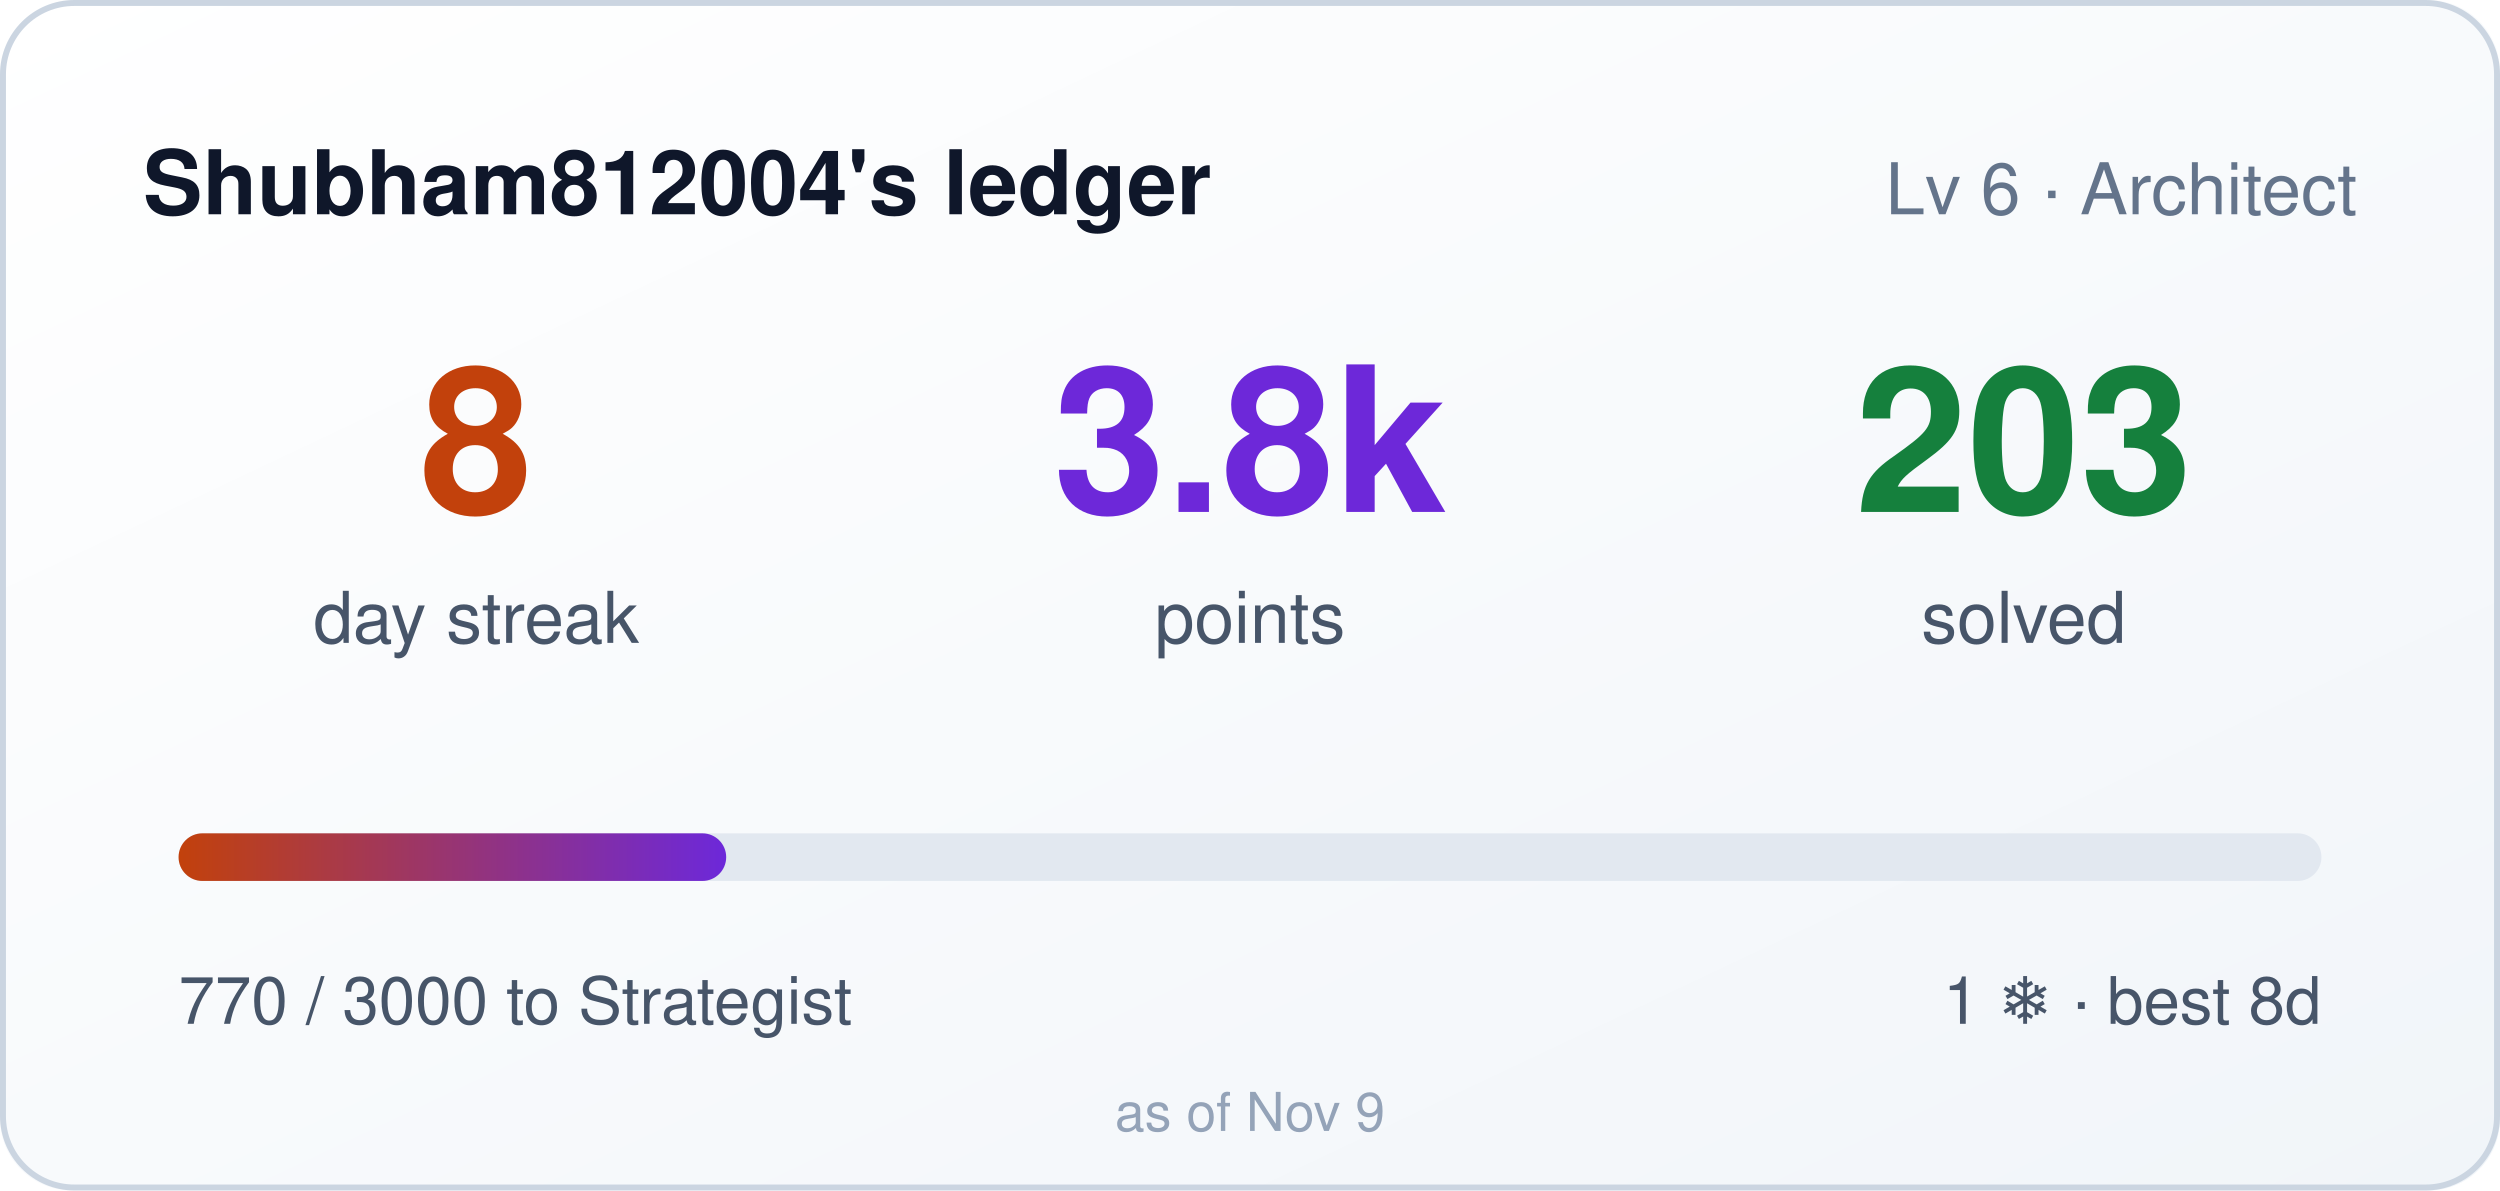
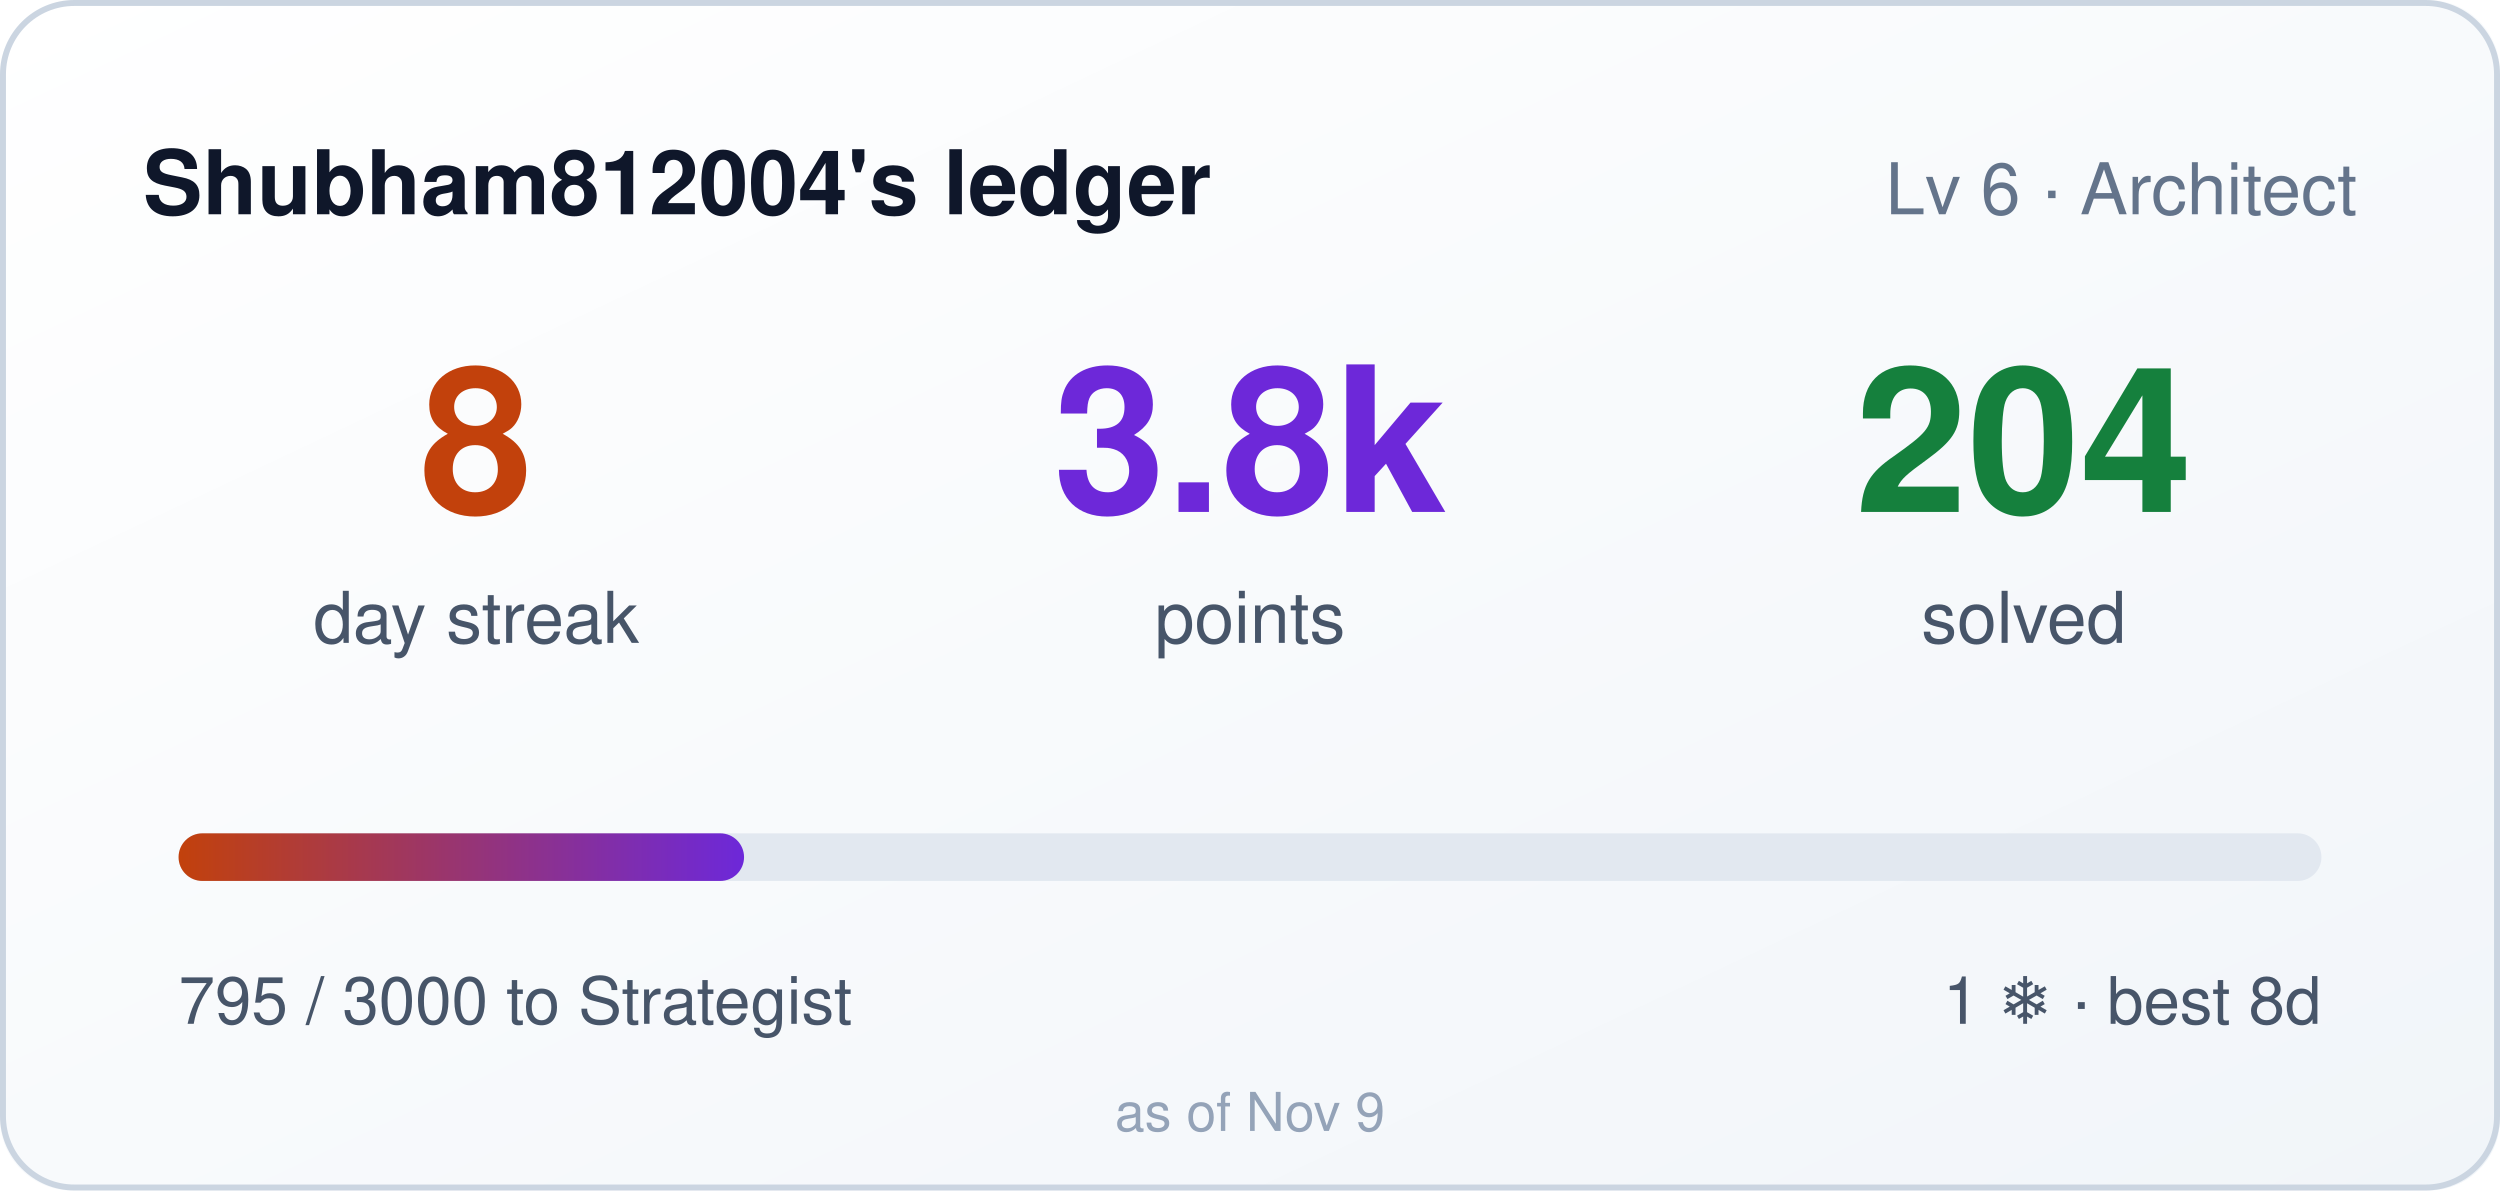
- <svg xmlns="http://www.w3.org/2000/svg" width="420" height="200" role="img" aria-label="Shubham812004's ledger: 8 day streak, 3770 points">
+ <svg xmlns="http://www.w3.org/2000/svg" width="420" height="200" role="img" aria-label="Shubham812004's ledger: 8 day streak, 3795 points">
  <style>
    .bar,.n{transform-box:fill-box}
    .bar{transform-origin:left center}
    @media (prefers-reduced-motion: no-preference){
      .bar{animation:cl-grow .9s cubic-bezier(.22,1,.36,1) both}
      .n{animation:cl-rise .5s ease-out both}
      .n2{animation-delay:.08s}
      .n3{animation-delay:.16s}
    }
    @keyframes cl-grow{from{transform:scaleX(0)}to{transform:scaleX(1)}}
    @keyframes cl-rise{from{opacity:0;transform:translateY(6px)}to{opacity:1;transform:none}}
  </style>
  <defs>
    <linearGradient id="bg" x1="0" y1="0" x2="1" y2="1">
      <stop offset="0" stop-color="#ffffff" />
      <stop offset="1" stop-color="#f1f5f9" />
    </linearGradient>
    <linearGradient id="bar" x1="0" y1="0" x2="1" y2="0">
      <stop offset="0" stop-color="#c2410c" />
      <stop offset="1" stop-color="#6d28d9" />
    </linearGradient>
  </defs>
  <rect width="420" height="200" rx="12" fill="url(#bg)" />
  <rect x="0.5" y="0.5" width="419" height="199" rx="12" fill="none" stroke="#cbd5e1" />
  <text x="24" y="36" fill="#0f172a" font-size="15" font-weight="600" font-family="Segoe UI,Helvetica,Arial,sans-serif">Shubham812004's ledger</text>
  <text x="396" y="36" fill="#64748b" font-size="12" text-anchor="end" font-family="Segoe UI,Helvetica,Arial,sans-serif">Lv 6 · Architect</text>
  <g font-family="Segoe UI,Helvetica,Arial,sans-serif">
    <text class="n n1" x="80" y="86" fill="#c2410c" font-size="34" font-weight="700" text-anchor="middle">8</text>
    <text x="80" y="108" fill="#475569" font-size="12" text-anchor="middle">day streak</text>
    <text class="n n2" x="210" y="86" fill="#6d28d9" font-size="34" font-weight="700" text-anchor="middle">3.8k</text>
    <text x="210" y="108" fill="#475569" font-size="12" text-anchor="middle">points</text>
-     <text class="n n3" x="340" y="86" fill="#15803d" font-size="34" font-weight="700" text-anchor="middle">203</text>
+     <text class="n n3" x="340" y="86" fill="#15803d" font-size="34" font-weight="700" text-anchor="middle">204</text>
    <text x="340" y="108" fill="#475569" font-size="12" text-anchor="middle">solved</text>
  </g>
  <rect x="30" y="140" width="360" height="8" rx="4" fill="#e2e8f0" />
-   <rect class="bar" x="30" y="140" width="92" height="8" rx="4" fill="url(#bar)" />
-   <text x="30" y="172" fill="#475569" font-size="11" font-family="Segoe UI,Helvetica,Arial,sans-serif">770 / 3000 to Strategist</text>
+   <rect class="bar" x="30" y="140" width="95" height="8" rx="4" fill="url(#bar)" />
+   <text x="30" y="172" fill="#475569" font-size="11" font-family="Segoe UI,Helvetica,Arial,sans-serif">795 / 3000 to Strategist</text>
  <text x="390" y="172" fill="#475569" font-size="11" text-anchor="end" font-family="Segoe UI,Helvetica,Arial,sans-serif">1 ❄ · best 8d</text>
  <text x="210" y="190" fill="#94a3b8" font-size="9" text-anchor="middle" font-family="Segoe UI,Helvetica,Arial,sans-serif">as of Nov 9</text>
</svg>
